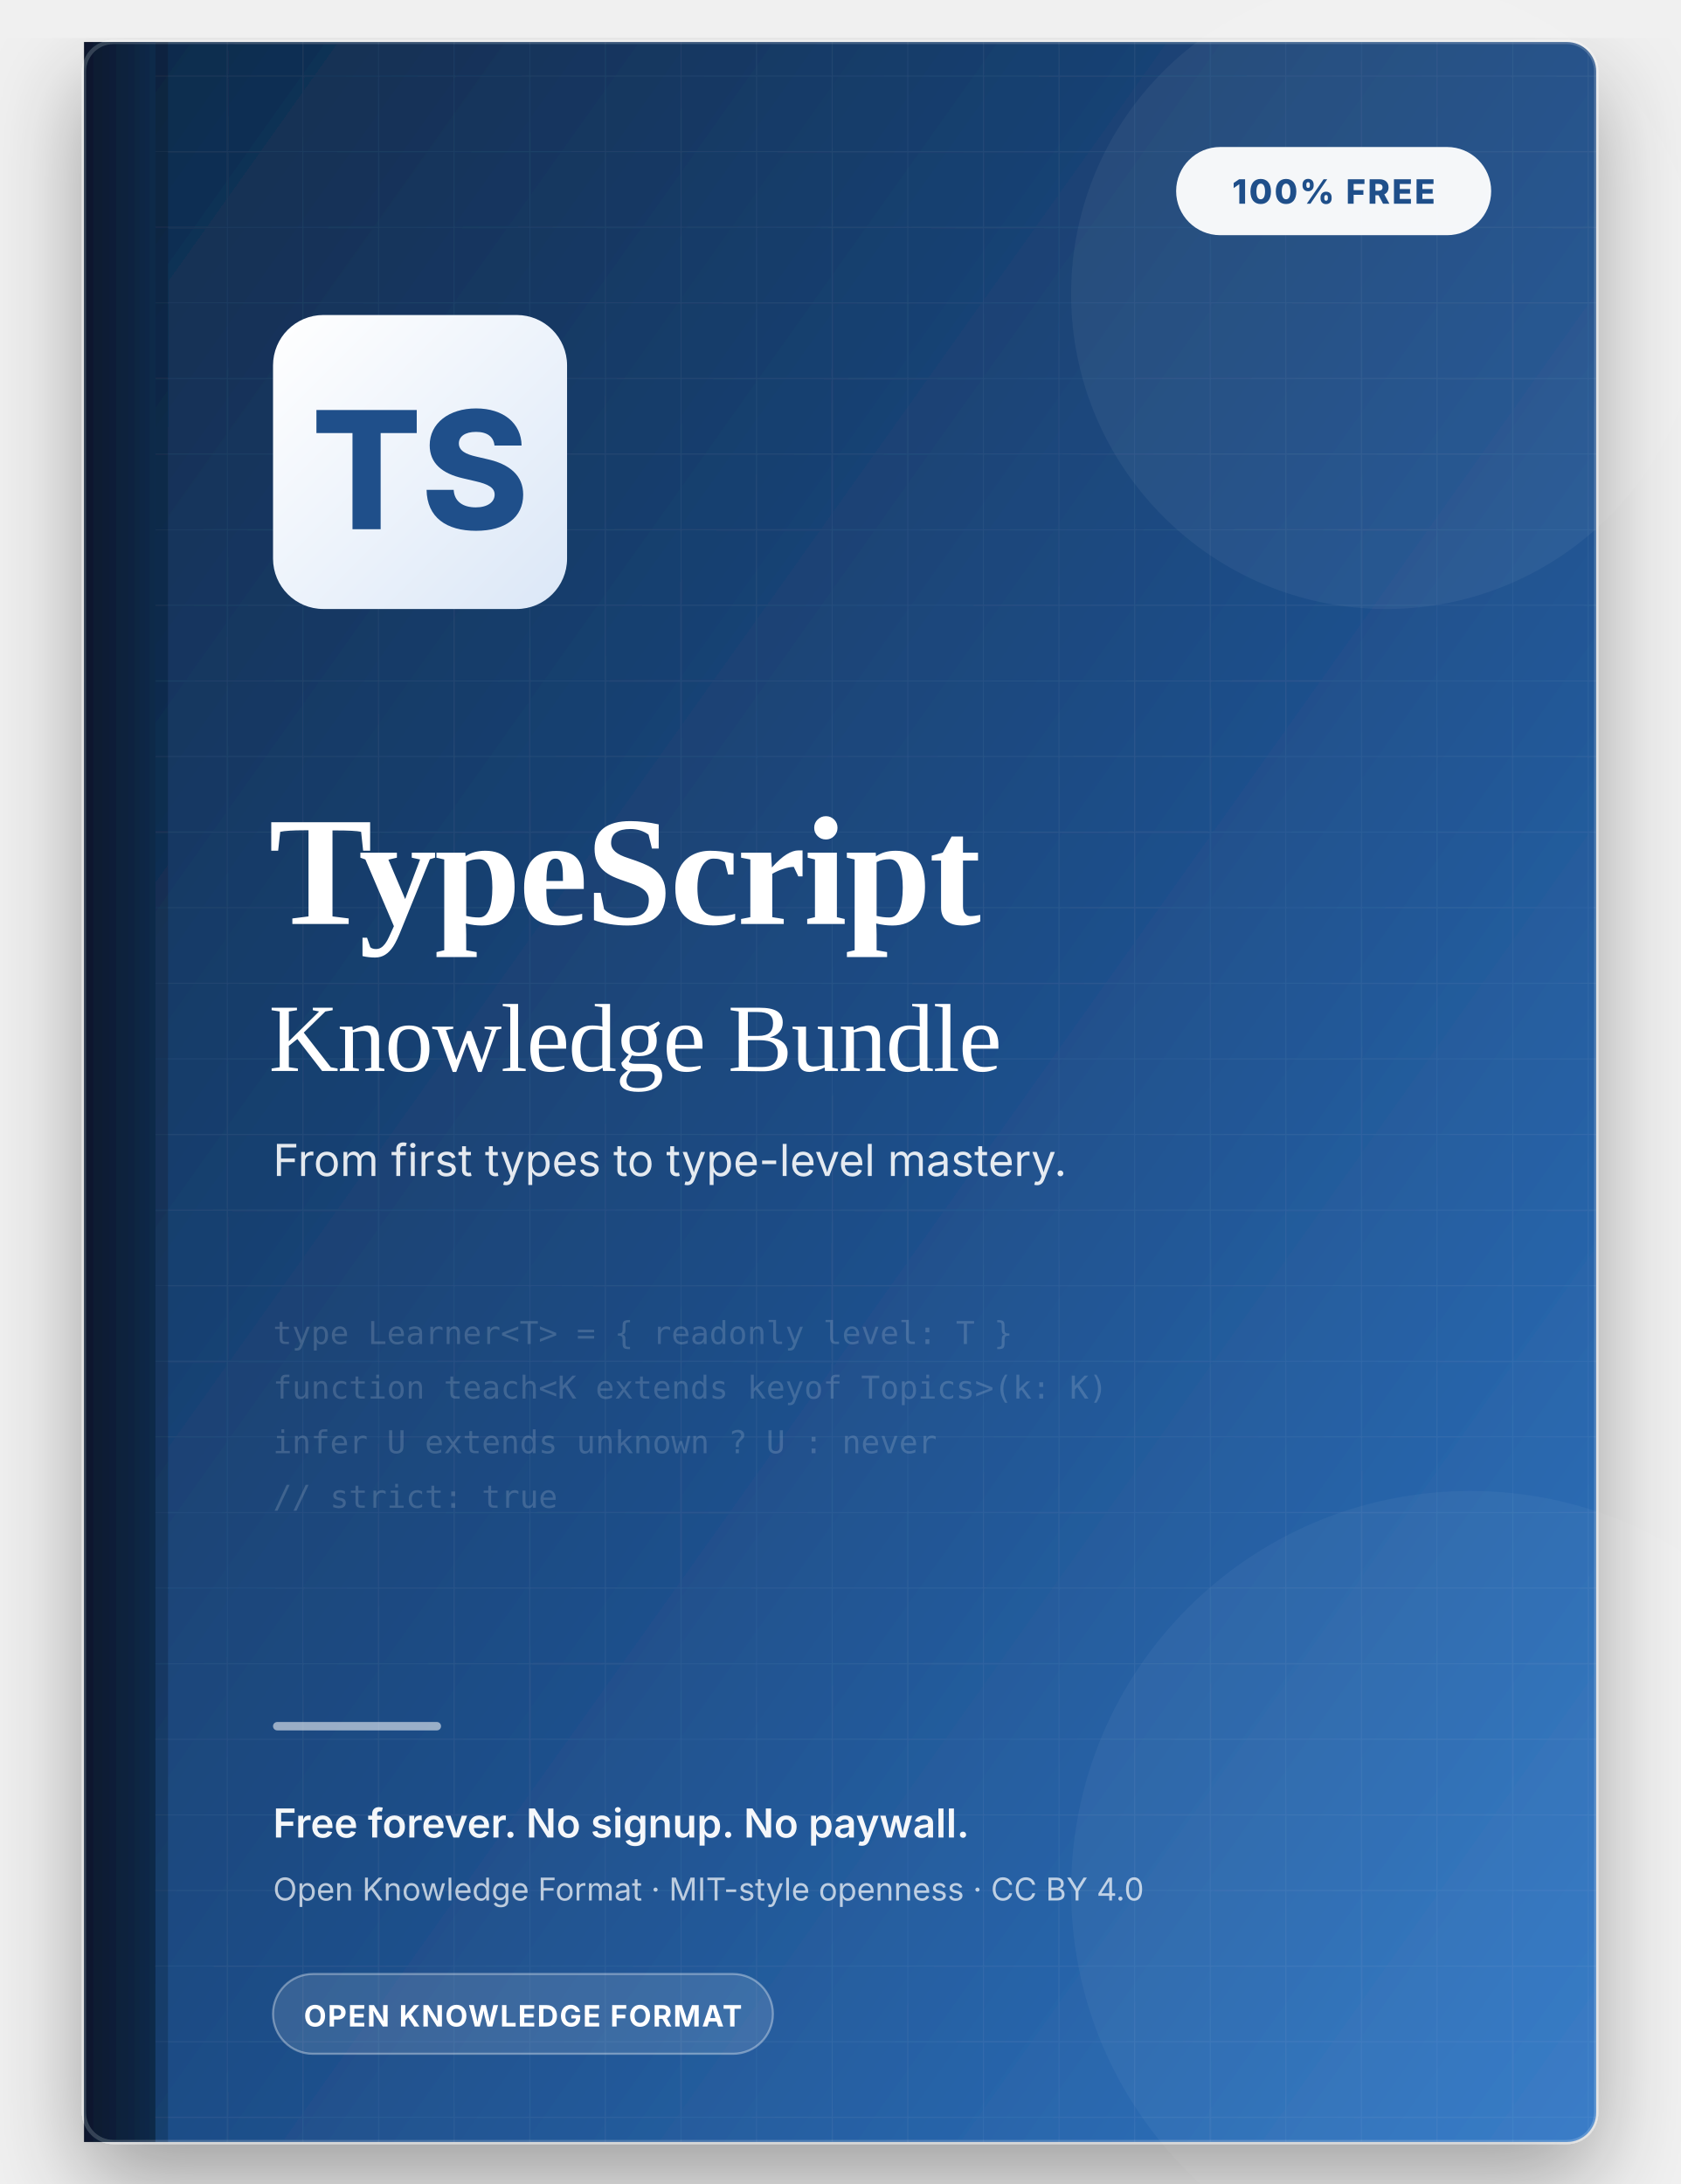
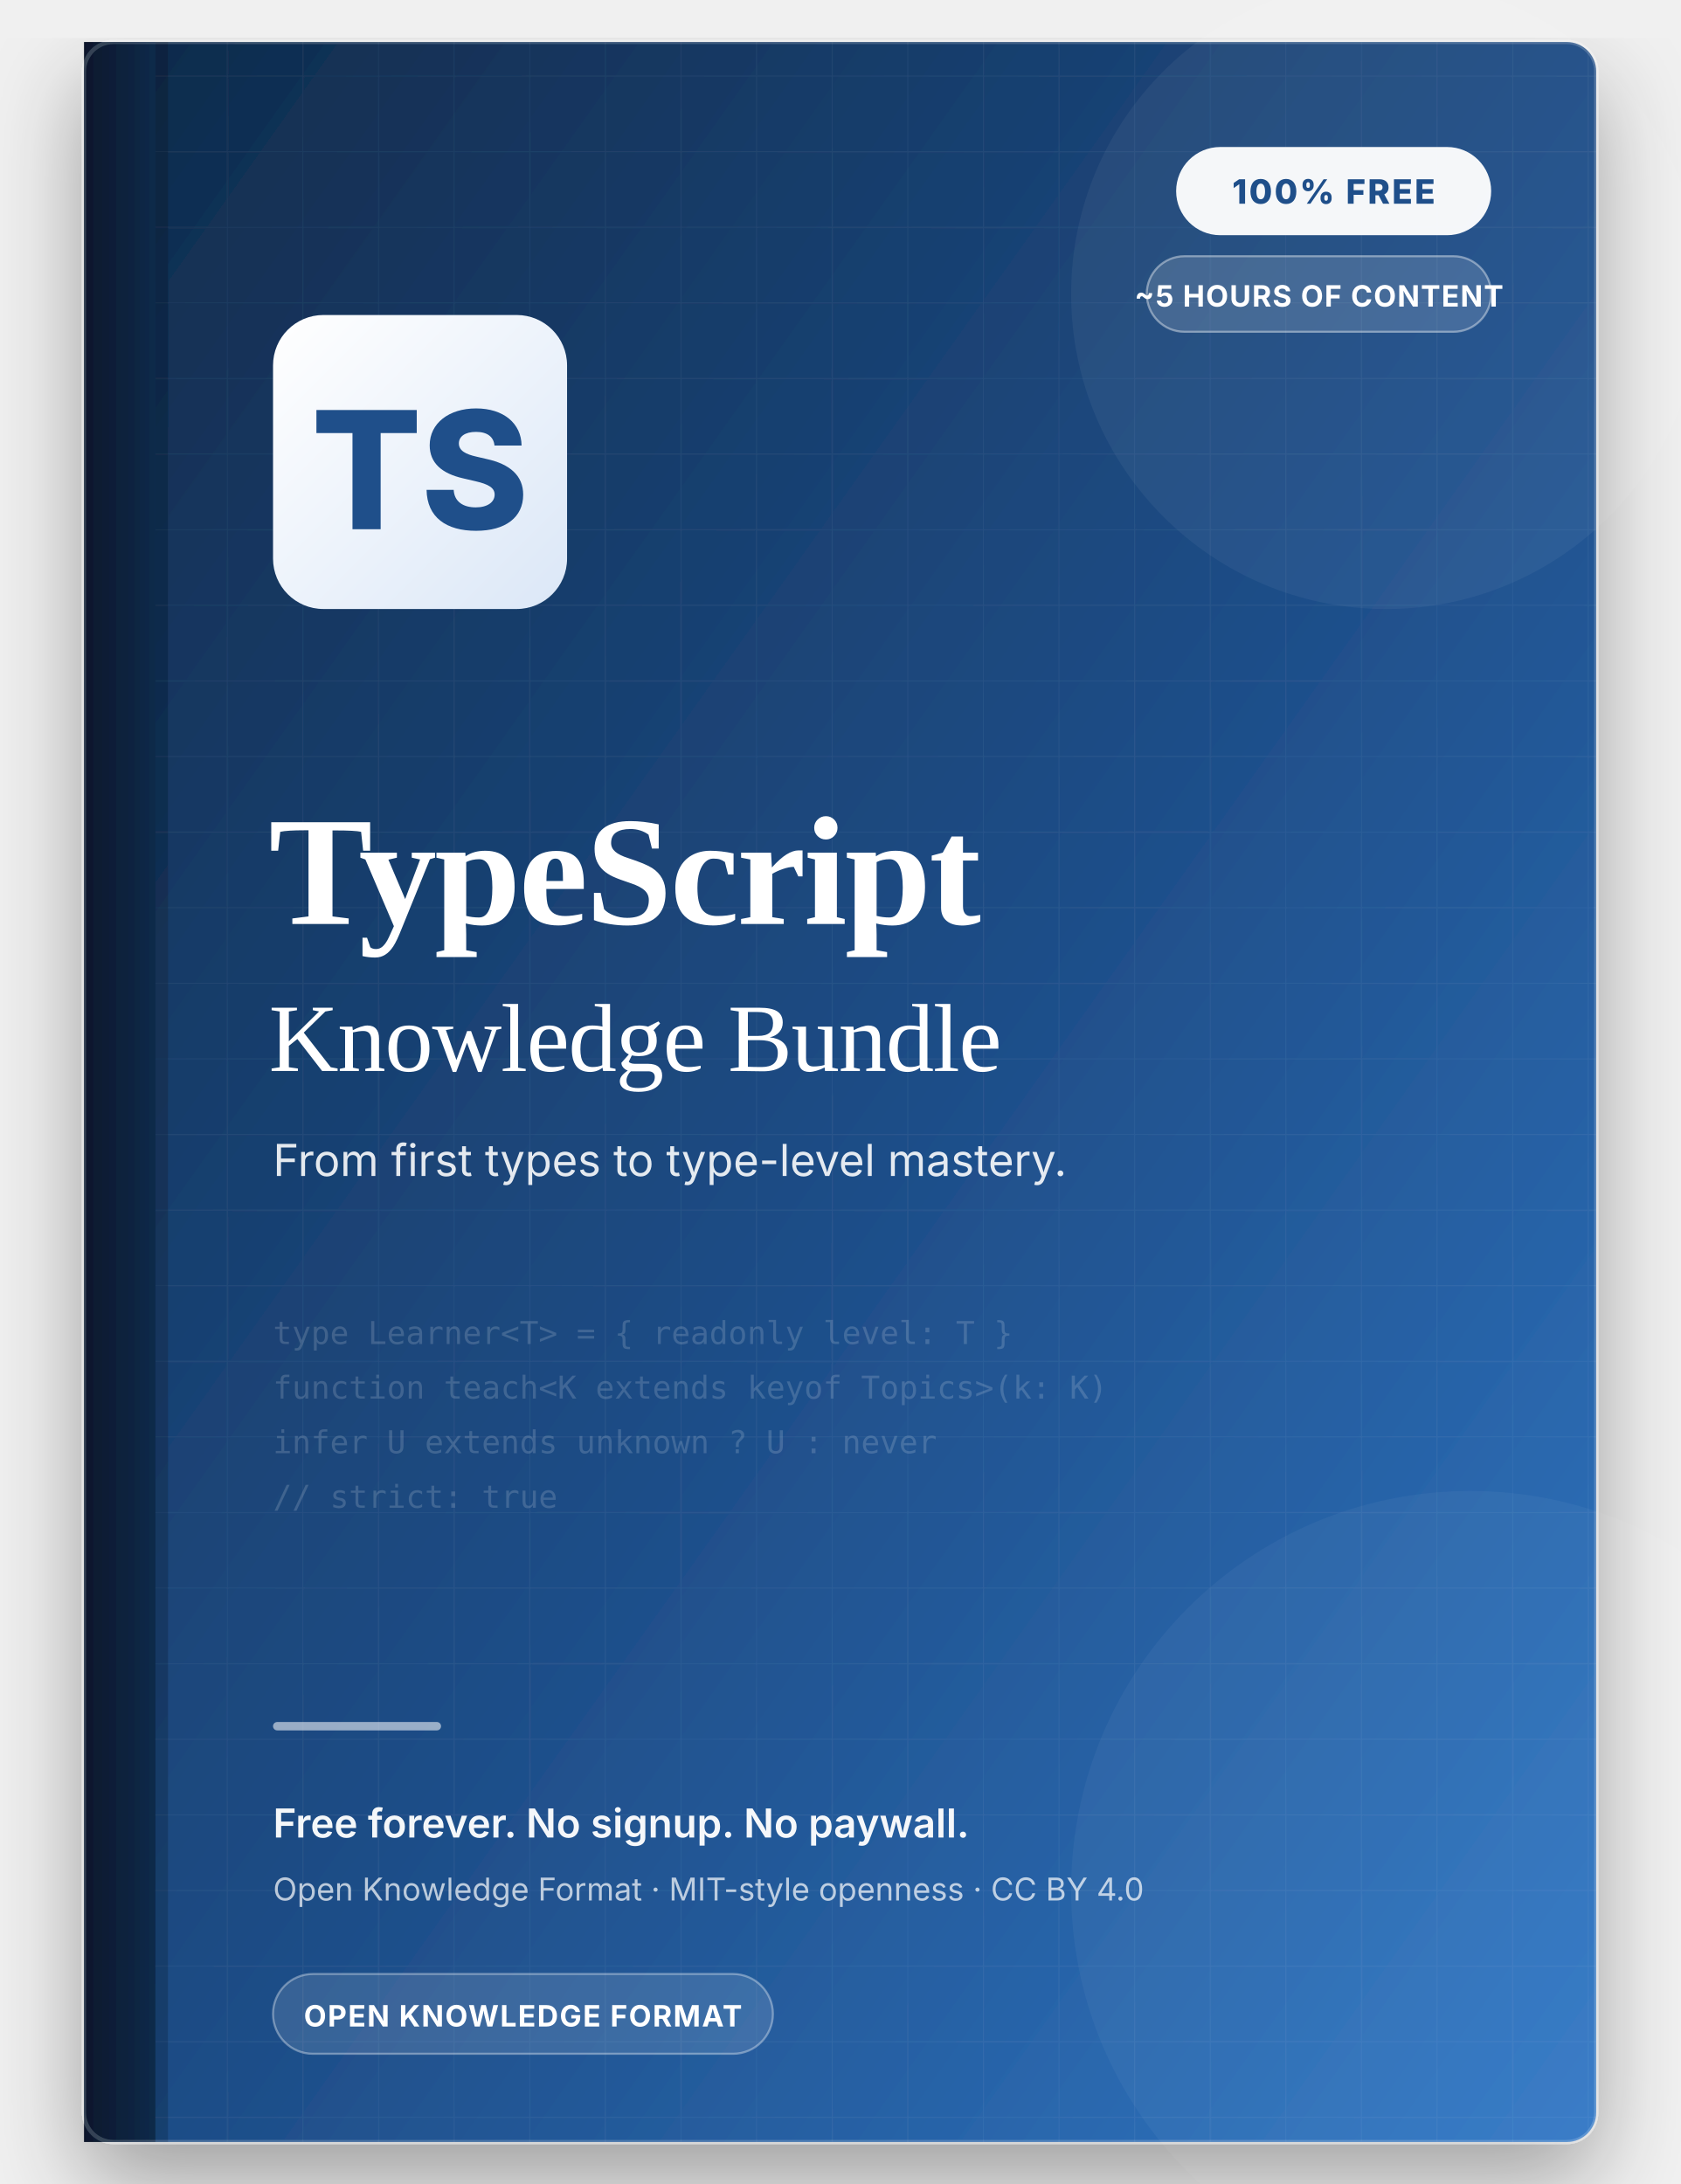
<svg xmlns="http://www.w3.org/2000/svg" width="800" height="1040" viewBox="0 0 800 1040" role="img" aria-labelledby="cover-title cover-desc">
  <defs>
    <linearGradient id="face" x1="0" y1="0" x2="1" y2="1">
      <stop offset="0%" stop-color="#0f2a4a" />
      <stop offset="55%" stop-color="#1f4f8a" />
      <stop offset="100%" stop-color="#3178c6" />
    </linearGradient>
    <linearGradient id="spine" x1="0" y1="0" x2="1" y2="0">
      <stop offset="0%" stop-color="#08172c" />
      <stop offset="100%" stop-color="#0f2a4a" />
    </linearGradient>
    <linearGradient id="badge" x1="0" y1="0" x2="1" y2="1">
      <stop offset="0%" stop-color="#ffffff" />
      <stop offset="100%" stop-color="#dbe7f7" />
    </linearGradient>
    <pattern id="grid" width="36" height="36" patternUnits="userSpaceOnUse">
      <path d="M36 0H0V36" fill="none" stroke="#ffffff" stroke-opacity="0.05" stroke-width="1" />
    </pattern>
    <filter id="coverShadow" x="-30%" y="-30%" width="160%" height="160%">
      <feDropShadow dx="0" dy="18" stdDeviation="22" flood-color="#000" flood-opacity="0.35" />
    </filter>
  </defs>
  <rect width="800" height="1040" fill="none" />
  <g filter="url(#coverShadow)">
    <rect x="40" y="20" width="720" height="1000" rx="14" fill="url(#face)" />
    <rect x="40" y="20" width="720" height="1000" rx="14" fill="url(#grid)" />
    <rect x="40" y="20" width="34" height="1000" fill="url(#spine)" />
    <rect x="74" y="20" width="6" height="1000" fill="#000000" fill-opacity="0.18" />
    <rect x="40" y="20" width="720" height="1000" rx="14" fill="none" stroke="#ffffff" stroke-opacity="0.18" stroke-width="2" />
  </g>
  <circle cx="660" cy="140" r="150" fill="#ffffff" fill-opacity="0.05" />
  <circle cx="700" cy="900" r="190" fill="#ffffff" fill-opacity="0.04" />
  <g font-family="'JetBrains Mono','Fira Code',Consolas,monospace" font-size="15" fill="#ffffff" fill-opacity="0.16">
    <text x="130" y="640">type Learner&lt;T&gt; = { readonly level: T }</text>
    <text x="130" y="666">function teach&lt;K extends keyof Topics&gt;(k: K)</text>
    <text x="130" y="692">infer U extends unknown ? U : never</text>
    <text x="130" y="718">// strict: true</text>
  </g>
  <g>
    <rect x="560" y="70" width="150" height="42" rx="21" fill="#ffffff" fill-opacity="0.95" />
    <text x="635" y="97" text-anchor="middle" font-family="'Public Sans',Inter,'Segoe UI',Helvetica,Arial,sans-serif" font-size="16" font-weight="800" letter-spacing="1" fill="#1f4f8a">100% FREE</text>
  </g>
  <g>
+     <rect x="546" y="122" width="164" height="36" rx="18" fill="#ffffff" fill-opacity="0.14" stroke="#ffffff" stroke-opacity="0.4" />
+     <text x="628" y="146" text-anchor="middle" font-family="'Public Sans',Inter,'Segoe UI',Helvetica,Arial,sans-serif" font-size="14" font-weight="700" letter-spacing="0.5" fill="#ffffff">~5 HOURS OF CONTENT</text>
+   </g>
+   <g>
    <rect x="130" y="150" width="140" height="140" rx="24" fill="url(#badge)" />
    <text x="200" y="252" text-anchor="middle" font-family="Inter,'Segoe UI',Helvetica,Arial,sans-serif" font-size="78" font-weight="800" fill="#1f4f8a">TS</text>
  </g>
  <g font-family="'Fraunces',Georgia,'Times New Roman',serif" fill="#ffffff">
    <text x="128" y="440" font-size="74" font-weight="700" letter-spacing="-1">TypeScript</text>
    <text x="128" y="510" font-size="46" font-weight="300" letter-spacing="-0.5">Knowledge Bundle</text>
  </g>
  <g font-family="'Public Sans',Inter,'Segoe UI',Helvetica,Arial,sans-serif" fill="#ffffff" fill-opacity="0.88">
    <text x="130" y="560" font-size="21">From first types to type-level mastery.</text>
  </g>
  <rect x="130" y="820" width="80" height="4" rx="2" fill="#ffffff" fill-opacity="0.55" />
  <g font-family="'Public Sans',Inter,'Segoe UI',Helvetica,Arial,sans-serif" fill="#ffffff">
    <text x="130" y="875" font-size="19" font-weight="600" fill-opacity="0.95">Free forever. No signup. No paywall.</text>
    <text x="130" y="905" font-size="15" fill-opacity="0.7">Open Knowledge Format · MIT-style openness · CC BY 4.0</text>
  </g>
  <g font-family="'Public Sans',Inter,'Segoe UI',Helvetica,Arial,sans-serif">
    <rect x="130" y="940" width="238" height="38" rx="19" fill="#ffffff" fill-opacity="0.12" stroke="#ffffff" stroke-opacity="0.35" />
    <text x="249" y="965" text-anchor="middle" font-size="14" font-weight="700" fill="#ffffff" letter-spacing="0.6">OPEN KNOWLEDGE FORMAT</text>
  </g>
</svg>
